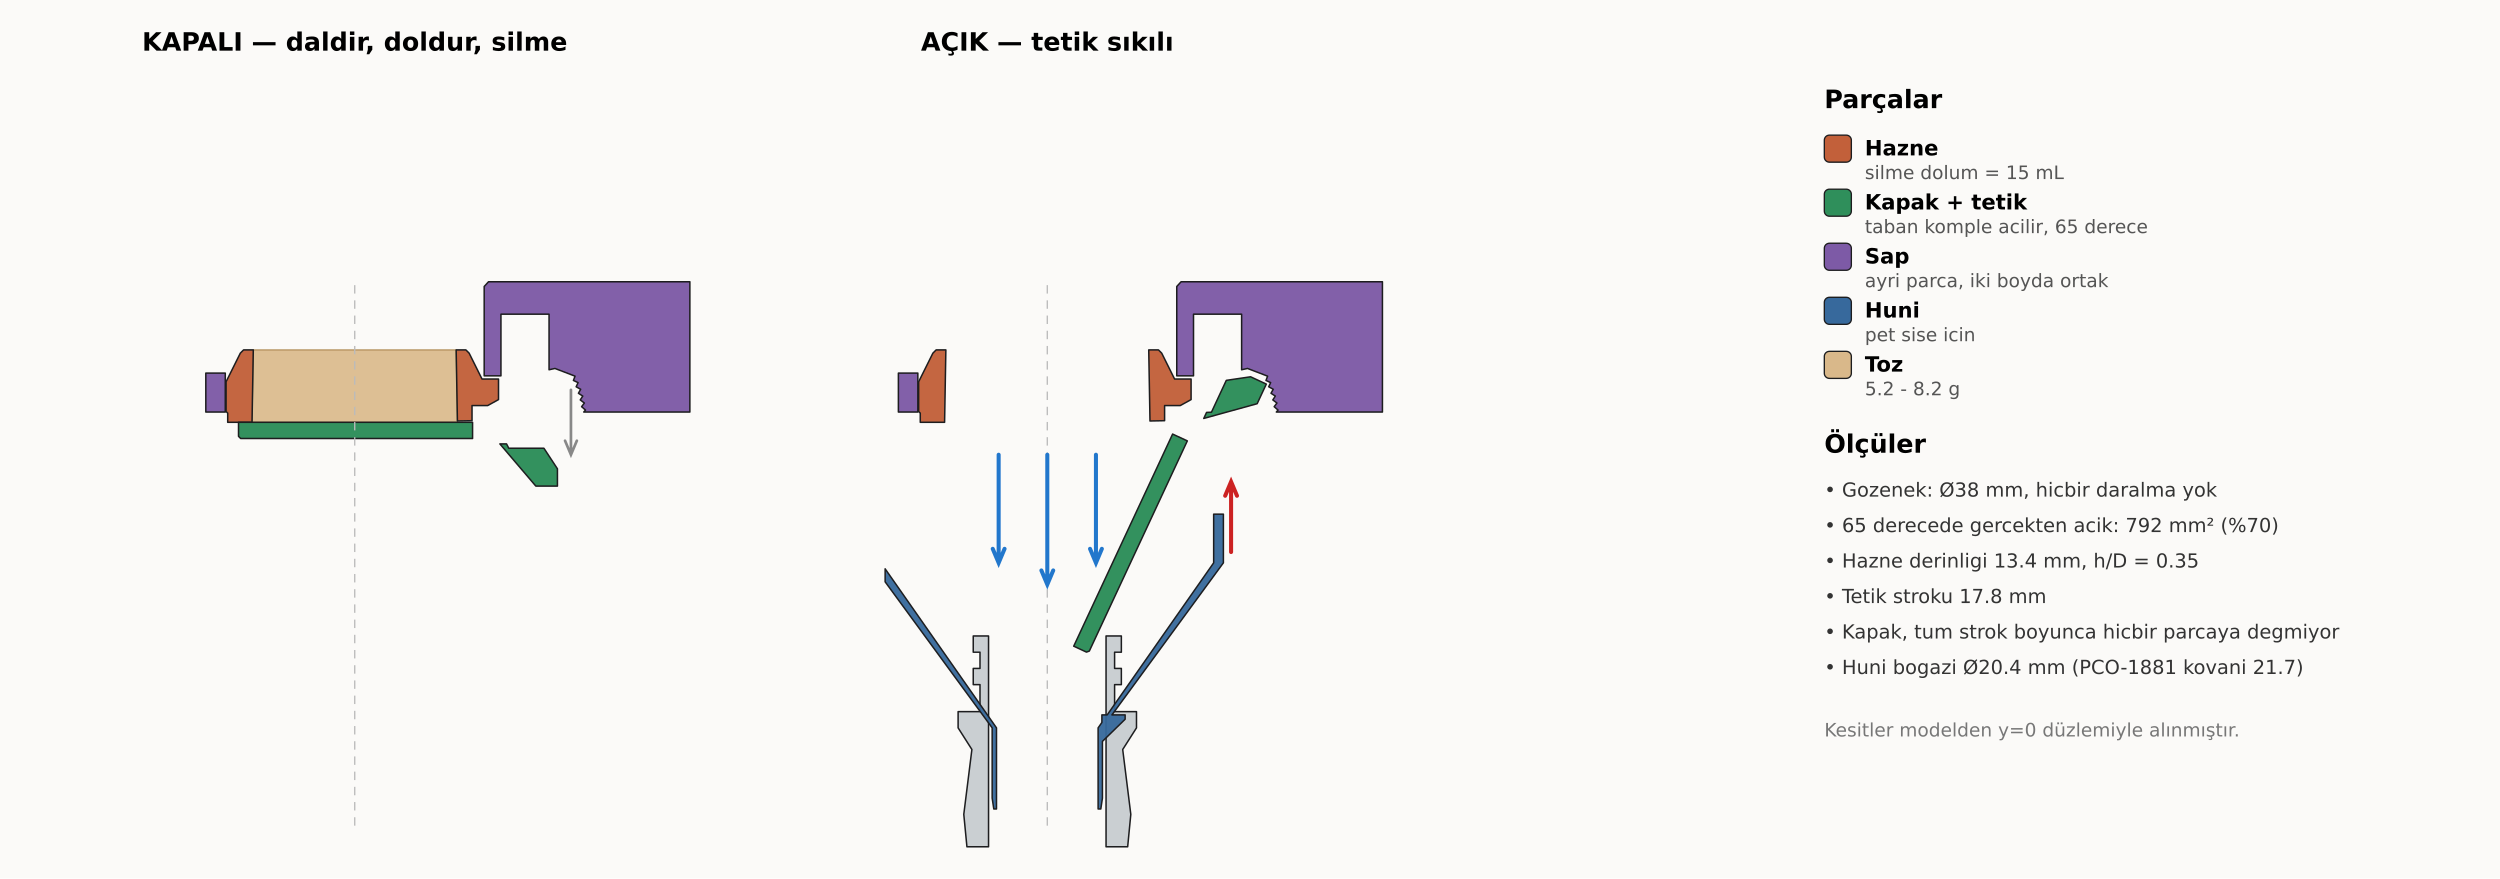
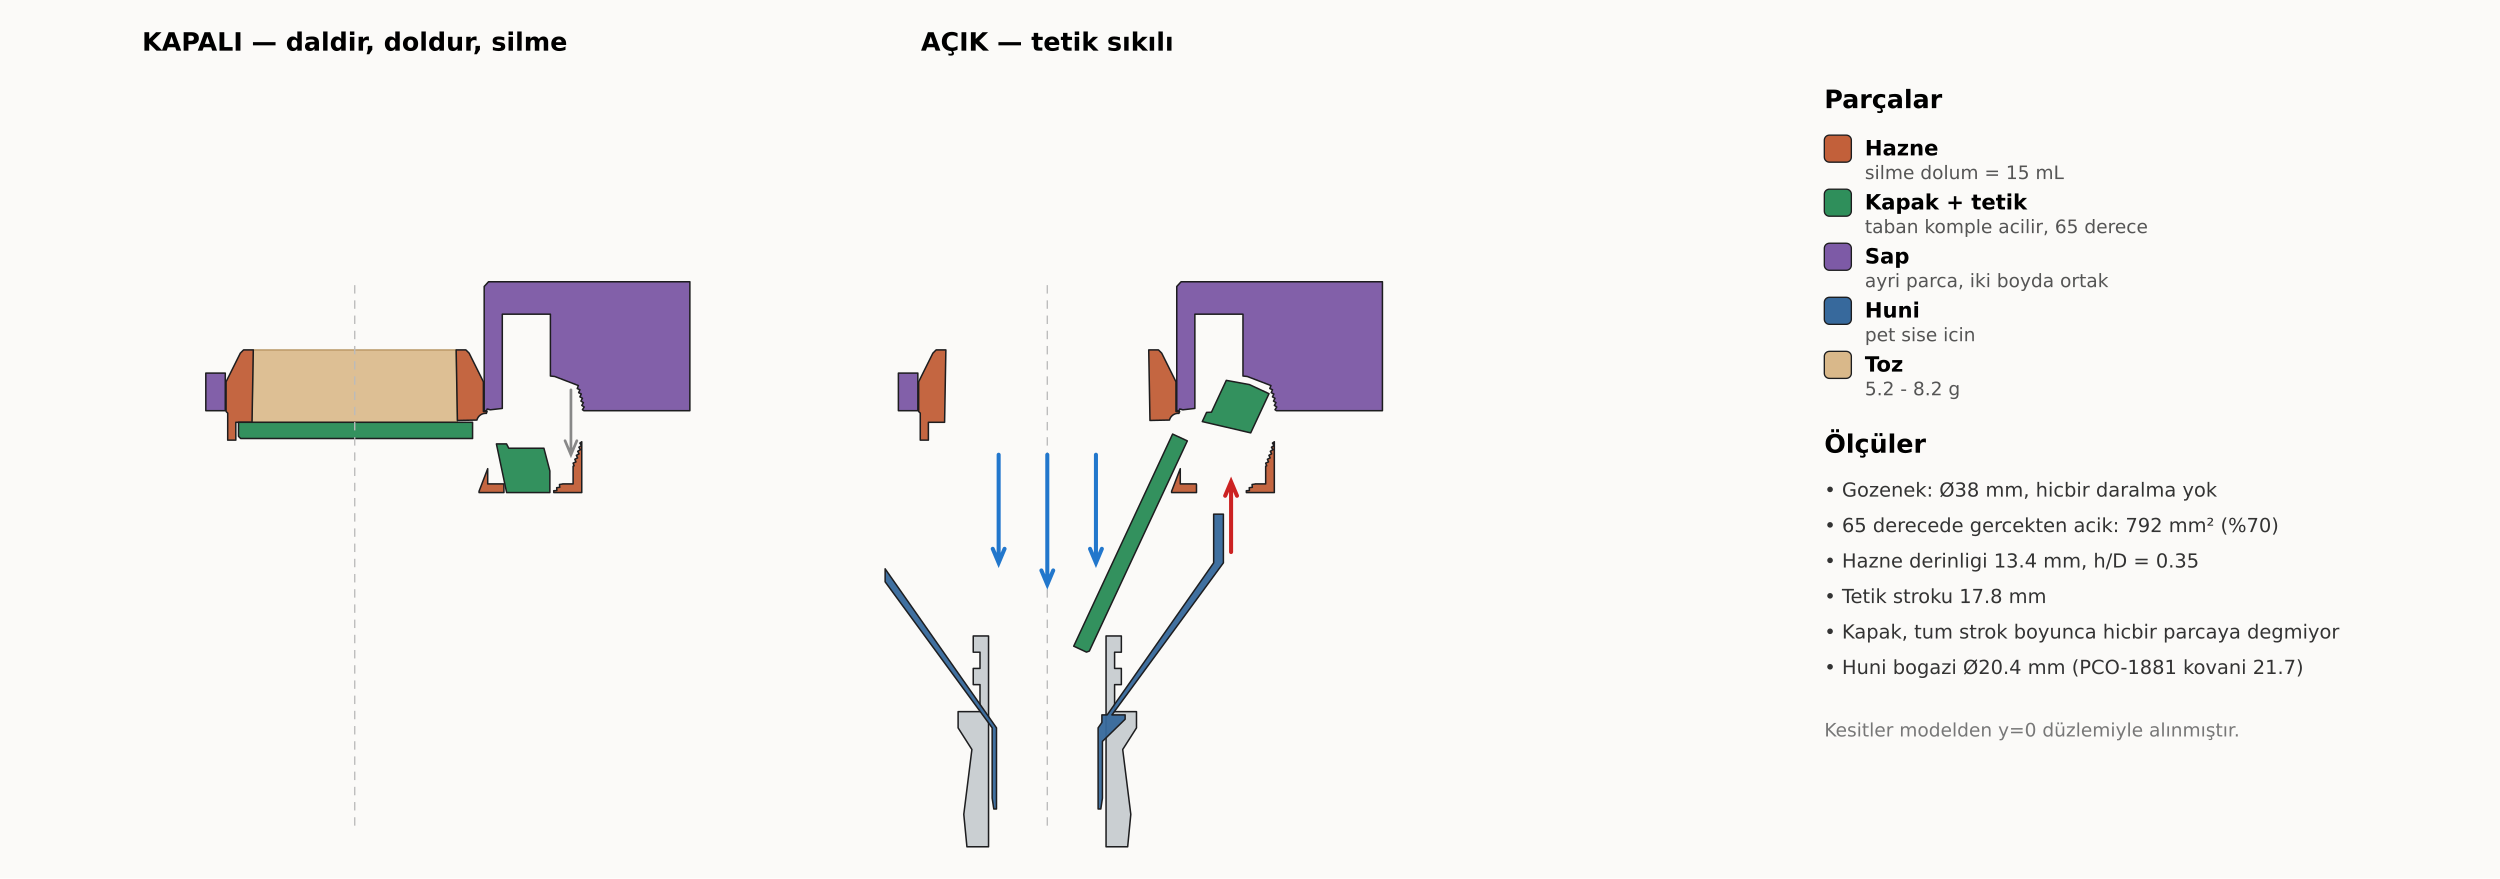
<svg xmlns="http://www.w3.org/2000/svg" width="1480" height="520" viewBox="0 0 1480 520">
  <rect width="1480" height="520" fill="#fbfaf8" />
  <g>
    <path d="M149.20 250.00 L270.80 250.00 L270.05 207.15 L149.95 207.15 L149.20 250.00 Z " fill="#d9b88a" fill-opacity="0.90" stroke="#b08b56" stroke-width="0.70" fill-rule="evenodd" stroke-linejoin="round" />
-     <path d="M270.80 249.23 L270.79 249.23 L270.05 207.15 L275.81 207.15 L277.73 209.07 L285.36 224.40 L286.63 224.40 L295.12 224.40 L295.12 230.48 L295.12 236.56 L289.73 239.54 L288.75 240.08 L286.87 240.08 L279.44 240.08 L279.44 244.56 L279.44 249.05 L274.92 249.14 L274.91 249.14 L274.91 249.14 L274.78 249.14 L274.78 249.14 L274.60 249.15 L274.60 249.15 L274.35 249.15 L274.35 249.15 L271.99 249.20 L271.95 249.20 L271.95 249.20 L271.88 249.21 L271.87 249.21 L271.73 249.21 L271.73 249.21 L271.45 249.21 L271.44 249.21 L270.80 249.23 Z " fill="#c2603a" fill-opacity="0.96" stroke="#1d1d1f" stroke-width="0.90" fill-rule="evenodd" stroke-linejoin="round" />
-     <path d="M134.80 250.00 L134.80 244.56 L133.84 243.60 L133.84 226.00 L142.27 209.07 L144.19 207.15 L149.95 207.15 L149.20 250.00 L134.80 250.00 Z " fill="#c2603a" fill-opacity="0.96" stroke="#1d1d1f" stroke-width="0.90" fill-rule="evenodd" stroke-linejoin="round" />
-     <path d="M345.59 243.92 L346.10 243.34 L346.61 242.77 L345.46 241.76 L344.31 240.75 L345.13 239.67 L345.95 238.60 L344.73 237.67 L343.51 236.75 L344.25 235.62 L344.99 234.48 L343.71 233.65 L342.43 232.81 L343.09 231.63 L343.75 230.45 L342.41 229.71 L341.08 228.96 L341.65 227.74 L342.22 226.51 L340.84 225.87 L339.46 225.22 L339.94 223.96 L340.42 222.69 L334.48 220.41 L328.54 218.13 L325.11 218.88 L325.10 218.88 L325.08 218.89 L325.04 218.90 L325.04 186.00 L310.80 186.00 L296.56 186.00 L296.56 222.48 L286.64 222.48 L286.64 169.60 L286.80 169.42 L286.87 169.35 L289.20 166.80 L403.09 166.80 L403.36 166.80 L407.73 166.80 L408.40 166.80 L408.40 243.92 L345.59 243.92 Z " fill="#7d5aa6" fill-opacity="0.96" stroke="#1d1d1f" stroke-width="0.90" fill-rule="evenodd" stroke-linejoin="round" />
-     <path d="M121.84 220.88 L133.36 220.88 L133.36 243.92 L121.84 243.92 L121.84 220.88 Z " fill="#7d5aa6" fill-opacity="0.96" stroke="#1d1d1f" stroke-width="0.90" fill-rule="evenodd" stroke-linejoin="round" />
+     <path d="M343.76 263.03 L343.29 262.33 L343.85 261.92 L344.40 261.52 L344.40 273.97 L344.40 291.60 L334.70 291.60 L327.84 291.60 L327.83 291.06 L327.82 290.51 L328.74 290.45 L329.66 290.39 L329.61 289.55 L329.55 288.70 L330.47 288.60 L331.39 288.50 L331.30 287.66 L331.21 286.82 L332.12 286.68 L333.04 286.54 L333.03 286.51 L333.03 286.48 L335.78 286.48 L339.28 286.48 L339.28 280.61 L339.28 275.99 L339.58 275.87 L339.89 275.75 L339.58 274.97 L339.28 274.19 L339.28 274.18 L339.28 274.18 L340.12 273.80 L340.97 273.43 L340.63 272.66 L340.29 271.88 L341.11 271.47 L341.94 271.06 L341.57 270.31 L341.19 269.55 L342.00 269.10 L342.81 268.66 L342.41 267.91 L342.00 267.17 L342.79 266.69 L343.58 266.21 L343.14 265.49 L342.70 264.77 L343.47 264.25 L344.23 263.74 L343.76 263.03 Z " fill="#c2603a" fill-opacity="0.96" stroke="#1d1d1f" stroke-width="0.90" fill-rule="evenodd" stroke-linejoin="round" />
+     <path d="M285.58 245.06 L285.50 245.09 L285.42 245.12 L285.34 245.16 L285.26 245.19 L285.18 245.23 L285.10 245.26 L285.03 245.30 L284.95 245.34 L284.88 245.39 L284.80 245.43 L284.73 245.47 L284.65 245.52 L284.58 245.56 L284.51 245.61 L284.44 245.66 L284.36 245.71 L284.30 245.76 L284.23 245.81 L284.16 245.86 L284.09 245.92 L284.02 245.97 L283.96 246.03 L283.89 246.09 L283.83 246.15 L283.77 246.21 L283.71 246.27 L283.65 246.33 L283.59 246.39 L283.53 246.45 L283.47 246.52 L283.41 246.58 L283.36 246.65 L283.30 246.72 L283.25 246.79 L283.20 246.86 L283.15 246.92 L283.10 247.00 L283.05 247.07 L283.00 247.14 L282.96 247.21 L282.91 247.29 L282.87 247.36 L282.83 247.44 L282.78 247.51 L282.74 247.59 L282.70 247.66 L282.67 247.74 L282.63 247.82 L282.60 247.90 L282.56 247.98 L282.53 248.06 L282.50 248.14 L282.47 248.22 L282.44 248.30 L282.41 248.39 L282.39 248.47 L282.36 248.55 L282.34 248.63 L282.34 248.65 L282.34 248.65 L282.34 248.65 L282.34 248.65 L282.33 248.66 L282.33 248.66 L282.33 248.67 L274.40 248.83 L271.82 248.89 L271.80 248.89 L270.78 248.91 L270.05 207.15 L275.81 207.15 L277.73 209.07 L286.16 226.00 L286.16 243.60 L286.28 243.60 L286.30 243.60 L288.35 243.60 L288.13 244.19 L287.92 244.74 L287.86 244.74 L287.86 244.74 L287.79 244.73 L287.70 244.73 L287.61 244.72 L287.53 244.72 L287.44 244.72 L287.35 244.72 L287.27 244.72 L287.18 244.73 L287.09 244.73 L287.01 244.74 L286.92 244.75 L286.84 244.76 L286.75 244.77 L286.67 244.78 L286.58 244.79 L286.49 244.81 L286.41 244.82 L286.33 244.84 L286.24 244.86 L286.16 244.88 L286.07 244.90 L285.99 244.92 L285.91 244.95 L285.83 244.97 L285.74 245.00 L285.66 245.03 L285.58 245.06 Z " fill="#c2603a" fill-opacity="0.96" stroke="#1d1d1f" stroke-width="0.90" fill-rule="evenodd" stroke-linejoin="round" />
+     <path d="M139.60 250.00 L139.60 260.56 L134.80 260.56 L134.80 244.56 L133.84 243.60 L133.84 226.00 L142.27 209.07 L144.19 207.15 L149.95 207.15 L149.20 250.00 L139.60 250.00 Z " fill="#c2603a" fill-opacity="0.96" stroke="#1d1d1f" stroke-width="0.90" fill-rule="evenodd" stroke-linejoin="round" />
+     <path d="M298.32 287.06 L298.32 288.72 L298.32 291.60 L292.21 291.60 L283.60 291.60 L283.60 291.20 L283.60 291.19 L283.60 291.18 L283.60 291.17 L283.60 291.15 L283.60 291.14 L283.60 291.13 L283.60 291.11 L283.60 291.10 L283.60 290.81 L284.85 287.57 L286.05 284.43 L287.65 280.25 L288.72 277.47 L288.72 279.59 L288.72 286.48 L294.01 286.48 L298.19 286.48 L298.27 286.85 L298.32 287.06 Z " fill="#c2603a" fill-opacity="0.96" stroke="#1d1d1f" stroke-width="0.90" fill-rule="evenodd" stroke-linejoin="round" />
+     <path d="M404.09 243.12 L402.07 243.12 L345.60 243.12 L345.20 242.82 L344.79 242.53 L345.32 241.74 L345.85 240.95 L345.13 240.46 L344.40 239.98 L344.90 239.17 L345.39 238.35 L344.65 237.90 L343.90 237.45 L344.36 236.61 L344.81 235.78 L344.05 235.36 L343.29 234.94 L343.70 234.09 L344.12 233.24 L343.34 232.85 L342.56 232.47 L342.94 231.60 L343.32 230.73 L342.52 230.38 L341.72 230.03 L342.06 229.14 L342.40 228.25 L335.42 225.57 L328.43 222.89 L325.88 222.61 L325.87 222.60 L325.84 222.60 L325.84 186.00 L311.60 186.00 L297.36 186.00 L297.36 241.79 L297.27 241.80 L297.21 241.81 L297.16 241.82 L297.12 241.82 L290.21 242.61 L290.16 242.58 L290.11 242.55 L290.11 242.55 L290.09 242.58 L290.09 242.58 L290.09 242.58 L290.09 242.58 L290.07 242.61 L290.05 242.60 L290.04 242.59 L289.91 242.52 L289.78 242.44 L289.76 242.47 L289.74 242.50 L289.59 242.42 L289.44 242.34 L289.42 242.37 L289.40 242.41 L289.25 242.33 L289.10 242.26 L289.08 242.29 L289.06 242.33 L288.91 242.26 L288.75 242.19 L288.73 242.23 L288.72 242.26 L288.67 242.25 L288.62 242.23 L288.51 242.19 L288.40 242.14 L288.21 242.63 L288.02 243.12 L286.92 243.12 L286.92 243.12 L286.83 243.12 L286.64 243.12 L286.64 169.60 L286.80 169.42 L286.87 169.35 L289.20 166.80 L381.51 166.80 L381.79 166.80 L386.39 166.80 L391.00 166.80 L395.63 166.80 L400.29 166.80 L404.99 166.80 L408.40 166.80 L408.40 243.12 L404.09 243.12 Z " fill="#7d5aa6" fill-opacity="0.96" stroke="#1d1d1f" stroke-width="0.90" fill-rule="evenodd" stroke-linejoin="round" />
+     <path d="M133.36 220.88 L133.36 243.12 L121.84 243.12 L121.84 220.88 L133.36 220.88 Z " fill="#7d5aa6" fill-opacity="0.96" stroke="#1d1d1f" stroke-width="0.90" fill-rule="evenodd" stroke-linejoin="round" />
    <path d="M254.80 250.00 L274.00 250.00 L278.80 250.00 L279.76 250.00 L279.76 254.80 L279.76 259.60 L274.34 259.60 L274.00 259.60 L273.45 259.60 L258.87 259.60 L254.80 259.60 L210.00 259.60 L142.48 259.60 L141.20 258.32 L141.20 250.00 L210.00 250.00 L254.80 250.00 Z " fill="#2f8f5b" fill-opacity="0.98" stroke="#1d1d1f" stroke-width="0.90" fill-rule="evenodd" stroke-linejoin="round" />
-     <path d="M300.21 263.45 L301.20 265.36 L311.60 265.36 L322.00 265.36 L326.00 271.44 L330.00 277.52 L330.00 282.64 L330.00 287.76 L323.60 287.76 L317.20 287.76 L305.20 273.68 L301.36 269.17 L295.93 262.80 L297.90 262.80 L299.87 262.80 L300.21 263.45 Z " fill="#2f8f5b" fill-opacity="0.98" stroke="#1d1d1f" stroke-width="0.90" fill-rule="evenodd" stroke-linejoin="round" />
+     <path d="M300.21 263.45 L301.20 265.36 L311.60 265.36 L322.00 265.36 L323.76 272.08 L325.52 278.80 L325.52 285.20 L325.52 291.60 L312.72 291.60 L299.92 291.60 L296.56 275.60 L295.42 270.15 L293.87 262.80 L296.87 262.80 L299.87 262.80 L300.21 263.45 Z " fill="#2f8f5b" fill-opacity="0.98" stroke="#1d1d1f" stroke-width="0.90" fill-rule="evenodd" stroke-linejoin="round" />
    <line x1="210.0" y1="168.8" x2="210.0" y2="490.0" stroke="#bbb" stroke-width="0.8" stroke-dasharray="5 4" />
    <path d="M338.0 230.8 L338.0 269.2 M334.5 260.9 L338.0 269.2 L341.5 260.9" stroke="#888" stroke-width="1.6" fill="none" stroke-linecap="round" />
  </g>
  <text x="210" y="30" font-family="DejaVu Sans, Arial" font-size="15" font-weight="700" text-anchor="middle">KAPALI — daldir, doldur, silme</text>
  <g>
    <path d="M654.78 376.50 L663.84 376.50 L663.84 386.10 L659.84 386.10 L659.84 395.70 L663.84 395.70 L663.84 405.30 L659.84 405.30 L659.84 421.30 L672.80 421.30 L672.80 430.90 L664.64 443.70 L669.44 482.10 L667.58 501.30 L654.78 501.30 L654.78 376.50 Z " fill="#9aa5ad" fill-opacity="0.50" stroke="#1d1d1f" stroke-width="0.90" fill-rule="evenodd" stroke-linejoin="round" />
    <path d="M585.22 376.50 L576.16 376.50 L576.16 386.10 L580.16 386.10 L580.16 395.70 L576.16 395.70 L576.16 405.30 L580.16 405.30 L580.16 421.30 L567.20 421.30 L567.20 430.90 L575.36 443.70 L570.56 482.10 L572.42 501.30 L585.22 501.30 L585.22 376.50 Z " fill="#9aa5ad" fill-opacity="0.50" stroke="#1d1d1f" stroke-width="0.90" fill-rule="evenodd" stroke-linejoin="round" />
    <path d="M666.08 425.78 L652.64 438.90 L652.64 472.50 L651.68 478.90 L650.08 478.90 L650.08 430.90 L652.32 427.70 L652.32 423.22 L655.46 423.22 L718.49 333.20 L718.49 304.40 L724.25 304.40 L724.25 333.20 L658.27 423.22 L666.08 423.22 L666.08 425.78 Z " fill="#37699c" fill-opacity="0.95" stroke="#1d1d1f" stroke-width="0.90" fill-rule="evenodd" stroke-linejoin="round" />
    <path d="M589.92 430.90 L589.92 478.90 L588.32 478.90 L587.36 472.50 L587.36 430.90 L524.00 344.45 L524.00 336.75 L589.92 430.90 Z " fill="#37699c" fill-opacity="0.95" stroke="#1d1d1f" stroke-width="0.90" fill-rule="evenodd" stroke-linejoin="round" />
-     <path d="M680.80 249.23 L680.79 249.23 L680.05 207.15 L685.81 207.15 L687.73 209.07 L695.36 224.40 L696.63 224.40 L705.12 224.40 L705.12 230.48 L705.12 236.56 L699.73 239.54 L698.75 240.08 L696.87 240.08 L689.44 240.08 L689.44 244.56 L689.44 249.05 L684.92 249.14 L684.91 249.14 L684.91 249.14 L684.78 249.14 L684.78 249.14 L684.60 249.15 L684.60 249.15 L684.35 249.15 L684.35 249.15 L681.99 249.20 L681.95 249.20 L681.95 249.20 L681.88 249.21 L681.87 249.21 L681.73 249.21 L681.73 249.21 L681.45 249.21 L681.44 249.21 L680.80 249.23 Z " fill="#c2603a" fill-opacity="0.96" stroke="#1d1d1f" stroke-width="0.90" fill-rule="evenodd" stroke-linejoin="round" />
-     <path d="M544.80 250.00 L544.80 244.56 L543.84 243.60 L543.84 226.00 L552.27 209.07 L554.19 207.15 L559.95 207.15 L559.20 250.00 L544.80 250.00 Z " fill="#c2603a" fill-opacity="0.96" stroke="#1d1d1f" stroke-width="0.90" fill-rule="evenodd" stroke-linejoin="round" />
-     <path d="M755.59 243.92 L756.10 243.34 L756.61 242.77 L755.46 241.76 L754.31 240.75 L755.13 239.67 L755.95 238.60 L754.73 237.67 L753.51 236.75 L754.25 235.62 L754.99 234.48 L753.71 233.65 L752.43 232.81 L753.09 231.63 L753.75 230.45 L752.41 229.71 L751.08 228.96 L751.65 227.74 L752.22 226.51 L750.84 225.87 L749.46 225.22 L749.94 223.96 L750.42 222.69 L744.48 220.41 L738.54 218.13 L735.11 218.88 L735.10 218.88 L735.08 218.89 L735.04 218.90 L735.04 186.00 L720.80 186.00 L706.56 186.00 L706.56 222.48 L696.64 222.48 L696.64 169.60 L696.80 169.42 L696.87 169.35 L699.20 166.80 L813.09 166.80 L813.36 166.80 L817.73 166.80 L818.40 166.80 L818.40 243.92 L755.59 243.92 Z " fill="#7d5aa6" fill-opacity="0.96" stroke="#1d1d1f" stroke-width="0.90" fill-rule="evenodd" stroke-linejoin="round" />
-     <path d="M531.84 220.88 L543.36 220.88 L543.36 243.92 L531.84 243.92 L531.84 220.88 Z " fill="#7d5aa6" fill-opacity="0.96" stroke="#1d1d1f" stroke-width="0.90" fill-rule="evenodd" stroke-linejoin="round" />
+     <path d="M753.76 263.03 L753.29 262.33 L753.85 261.92 L754.40 261.52 L754.40 273.97 L754.40 291.60 L744.70 291.60 L737.84 291.60 L737.83 291.06 L737.82 290.51 L738.74 290.45 L739.66 290.39 L739.61 289.55 L739.55 288.70 L740.47 288.60 L741.39 288.50 L741.30 287.66 L741.21 286.82 L742.12 286.68 L743.04 286.54 L743.03 286.51 L743.03 286.48 L745.78 286.48 L749.28 286.48 L749.28 280.61 L749.28 275.99 L749.58 275.87 L749.89 275.75 L749.58 274.97 L749.28 274.19 L749.28 274.18 L749.28 274.18 L750.12 273.80 L750.97 273.43 L750.63 272.66 L750.29 271.88 L751.11 271.47 L751.94 271.06 L751.57 270.31 L751.19 269.55 L752.00 269.10 L752.81 268.66 L752.41 267.91 L752.00 267.17 L752.79 266.69 L753.58 266.21 L753.14 265.49 L752.70 264.77 L753.47 264.25 L754.23 263.74 L753.76 263.03 Z " fill="#c2603a" fill-opacity="0.96" stroke="#1d1d1f" stroke-width="0.90" fill-rule="evenodd" stroke-linejoin="round" />
+     <path d="M695.58 245.06 L695.50 245.09 L695.42 245.12 L695.34 245.16 L695.26 245.19 L695.18 245.23 L695.10 245.26 L695.03 245.30 L694.95 245.34 L694.88 245.39 L694.80 245.43 L694.73 245.47 L694.65 245.52 L694.58 245.56 L694.51 245.61 L694.44 245.66 L694.36 245.71 L694.30 245.76 L694.23 245.81 L694.16 245.86 L694.09 245.92 L694.02 245.97 L693.96 246.03 L693.89 246.09 L693.83 246.15 L693.77 246.21 L693.71 246.27 L693.65 246.33 L693.59 246.39 L693.53 246.45 L693.47 246.52 L693.41 246.58 L693.36 246.65 L693.30 246.72 L693.25 246.79 L693.20 246.86 L693.15 246.92 L693.10 247.00 L693.05 247.07 L693.00 247.14 L692.96 247.21 L692.91 247.29 L692.87 247.36 L692.83 247.44 L692.78 247.51 L692.74 247.59 L692.70 247.66 L692.67 247.74 L692.63 247.82 L692.60 247.90 L692.56 247.98 L692.53 248.06 L692.50 248.14 L692.47 248.22 L692.44 248.30 L692.41 248.39 L692.39 248.47 L692.36 248.55 L692.34 248.63 L692.34 248.65 L692.34 248.65 L692.34 248.65 L692.34 248.65 L692.33 248.66 L692.33 248.66 L692.33 248.67 L684.40 248.83 L681.82 248.89 L681.80 248.89 L680.78 248.91 L680.05 207.15 L685.81 207.15 L687.73 209.07 L696.16 226.00 L696.16 243.60 L696.28 243.60 L696.30 243.60 L698.35 243.60 L698.13 244.19 L697.92 244.74 L697.86 244.74 L697.86 244.74 L697.79 244.73 L697.70 244.73 L697.61 244.72 L697.53 244.72 L697.44 244.72 L697.35 244.72 L697.27 244.72 L697.18 244.73 L697.09 244.73 L697.01 244.74 L696.92 244.75 L696.84 244.76 L696.75 244.77 L696.67 244.78 L696.58 244.79 L696.49 244.81 L696.41 244.82 L696.33 244.84 L696.24 244.86 L696.16 244.88 L696.07 244.90 L695.99 244.92 L695.91 244.95 L695.83 244.97 L695.74 245.00 L695.66 245.03 L695.58 245.06 Z " fill="#c2603a" fill-opacity="0.96" stroke="#1d1d1f" stroke-width="0.90" fill-rule="evenodd" stroke-linejoin="round" />
+     <path d="M549.60 250.00 L549.60 260.56 L544.80 260.56 L544.80 244.56 L543.84 243.60 L543.84 226.00 L552.27 209.07 L554.19 207.15 L559.95 207.15 L559.20 250.00 L549.60 250.00 Z " fill="#c2603a" fill-opacity="0.96" stroke="#1d1d1f" stroke-width="0.90" fill-rule="evenodd" stroke-linejoin="round" />
+     <path d="M708.32 287.06 L708.32 288.72 L708.32 291.60 L702.21 291.60 L693.60 291.60 L693.60 291.20 L693.60 291.19 L693.60 291.18 L693.60 291.17 L693.60 291.15 L693.60 291.14 L693.60 291.13 L693.60 291.11 L693.60 291.10 L693.60 290.81 L694.85 287.57 L696.05 284.43 L697.65 280.25 L698.72 277.47 L698.72 279.59 L698.72 286.48 L704.01 286.48 L708.19 286.48 L708.27 286.85 L708.32 287.06 Z " fill="#c2603a" fill-opacity="0.96" stroke="#1d1d1f" stroke-width="0.90" fill-rule="evenodd" stroke-linejoin="round" />
+     <path d="M814.09 243.12 L812.07 243.12 L755.60 243.12 L755.20 242.82 L754.79 242.53 L755.32 241.74 L755.85 240.95 L755.13 240.46 L754.40 239.98 L754.90 239.17 L755.39 238.35 L754.65 237.90 L753.90 237.45 L754.36 236.61 L754.81 235.78 L754.05 235.36 L753.29 234.94 L753.70 234.09 L754.12 233.24 L753.34 232.85 L752.56 232.47 L752.94 231.60 L753.32 230.73 L752.52 230.38 L751.72 230.03 L752.06 229.14 L752.40 228.25 L745.42 225.57 L738.43 222.89 L735.88 222.61 L735.87 222.60 L735.84 222.60 L735.84 186.00 L721.60 186.00 L707.36 186.00 L707.36 241.79 L707.27 241.80 L707.21 241.81 L707.16 241.82 L707.12 241.82 L700.21 242.61 L700.16 242.58 L700.11 242.55 L700.11 242.55 L700.09 242.58 L700.09 242.58 L700.09 242.58 L700.09 242.58 L700.07 242.61 L700.05 242.60 L700.04 242.59 L699.91 242.52 L699.78 242.44 L699.76 242.47 L699.74 242.50 L699.59 242.42 L699.44 242.34 L699.42 242.37 L699.40 242.41 L699.25 242.33 L699.10 242.26 L699.08 242.29 L699.06 242.33 L698.91 242.26 L698.75 242.19 L698.73 242.23 L698.72 242.26 L698.67 242.25 L698.62 242.23 L698.51 242.19 L698.40 242.14 L698.21 242.63 L698.02 243.12 L696.92 243.12 L696.92 243.12 L696.83 243.12 L696.64 243.12 L696.64 169.60 L696.80 169.42 L696.87 169.35 L699.20 166.80 L791.51 166.80 L791.79 166.80 L796.39 166.80 L801.00 166.80 L805.63 166.80 L810.29 166.80 L814.99 166.80 L818.40 166.80 L818.40 243.12 L814.09 243.12 Z " fill="#7d5aa6" fill-opacity="0.96" stroke="#1d1d1f" stroke-width="0.90" fill-rule="evenodd" stroke-linejoin="round" />
+     <path d="M543.36 220.88 L543.36 243.12 L531.84 243.12 L531.84 220.88 L543.36 220.88 Z " fill="#7d5aa6" fill-opacity="0.96" stroke="#1d1d1f" stroke-width="0.90" fill-rule="evenodd" stroke-linejoin="round" />
    <path d="M700.60 265.93 L700.46 266.24 L700.23 266.74 L694.07 279.95 L692.35 283.64 L673.41 324.24 L644.88 385.44 L643.18 386.05 L635.64 382.54 L664.71 320.18 L683.65 279.58 L691.76 262.18 L693.79 257.83 L694.19 256.96 L698.54 258.99 L702.89 261.02 L700.60 265.93 Z " fill="#2f8f5b" fill-opacity="0.98" stroke="#1d1d1f" stroke-width="0.90" fill-rule="evenodd" stroke-linejoin="round" />
-     <path d="M713.46 245.93 L714.29 244.15 L715.03 244.11 L717.18 244.02 L721.57 234.60 L725.97 225.17 L733.17 224.11 L740.37 223.06 L745.01 225.22 L749.65 227.39 L746.94 233.19 L744.24 238.99 L726.41 243.91 L720.70 245.49 L712.63 247.72 L713.46 245.93 Z " fill="#2f8f5b" fill-opacity="0.98" stroke="#1d1d1f" stroke-width="0.90" fill-rule="evenodd" stroke-linejoin="round" />
+     <path d="M713.03 246.86 L714.29 244.15 L715.03 244.11 L717.18 244.02 L721.57 234.60 L725.97 225.17 L732.80 226.41 L739.63 227.66 L745.44 230.36 L751.24 233.07 L745.83 244.67 L740.42 256.27 L724.50 252.55 L719.08 251.29 L711.76 249.58 L713.03 246.86 Z " fill="#2f8f5b" fill-opacity="0.98" stroke="#1d1d1f" stroke-width="0.90" fill-rule="evenodd" stroke-linejoin="round" />
    <line x1="620.0" y1="168.8" x2="620.0" y2="490.0" stroke="#bbb" stroke-width="0.8" stroke-dasharray="5 4" />
    <path d="M728.8 326.8 L728.8 285.2 M732.3 293.5 L728.8 285.2 L725.3 293.5" stroke="#c22" stroke-width="2.4" fill="none" stroke-linecap="round" />
    <path d="M620.0 269.2 L620.0 346.0 M616.5 337.7 L620.0 346.0 L623.5 337.7" stroke="#2277cc" stroke-width="2.4" fill="none" stroke-linecap="round" />
    <path d="M591.2 269.2 L591.2 333.2 M587.7 324.9 L591.2 333.2 L594.7 324.9" stroke="#2277cc" stroke-width="2.4" fill="none" stroke-linecap="round" />
    <path d="M648.8 269.2 L648.8 333.2 M645.3 324.9 L648.8 333.2 L652.3 324.9" stroke="#2277cc" stroke-width="2.4" fill="none" stroke-linecap="round" />
  </g>
  <text x="620" y="30" font-family="DejaVu Sans, Arial" font-size="15" font-weight="700" text-anchor="middle">AÇIK — tetik sıkılı</text>
  <text x="1080" y="64" font-family="DejaVu Sans, Arial" font-size="15" font-weight="700">Parçalar</text>
  <rect x="1080" y="80" width="16" height="16" rx="3" fill="#c2603a" stroke="#1d1d1f" stroke-width="0.8" />
  <text x="1104" y="92" font-family="DejaVu Sans, Arial" font-size="12.5" font-weight="600">Hazne</text>
  <text x="1104" y="106" font-family="DejaVu Sans, Arial" font-size="11" fill="#555">silme dolum = 15 mL</text>
  <rect x="1080" y="112" width="16" height="16" rx="3" fill="#2f8f5b" stroke="#1d1d1f" stroke-width="0.8" />
  <text x="1104" y="124" font-family="DejaVu Sans, Arial" font-size="12.5" font-weight="600">Kapak + tetik</text>
  <text x="1104" y="138" font-family="DejaVu Sans, Arial" font-size="11" fill="#555">taban komple acilir, 65 derece</text>
  <rect x="1080" y="144" width="16" height="16" rx="3" fill="#7d5aa6" stroke="#1d1d1f" stroke-width="0.8" />
  <text x="1104" y="156" font-family="DejaVu Sans, Arial" font-size="12.5" font-weight="600">Sap</text>
  <text x="1104" y="170" font-family="DejaVu Sans, Arial" font-size="11" fill="#555">ayri parca, iki boyda ortak</text>
  <rect x="1080" y="176" width="16" height="16" rx="3" fill="#37699c" stroke="#1d1d1f" stroke-width="0.8" />
  <text x="1104" y="188" font-family="DejaVu Sans, Arial" font-size="12.5" font-weight="600">Huni</text>
  <text x="1104" y="202" font-family="DejaVu Sans, Arial" font-size="11" fill="#555">pet sise icin</text>
  <rect x="1080" y="208" width="16" height="16" rx="3" fill="#d9b88a" stroke="#1d1d1f" stroke-width="0.8" />
  <text x="1104" y="220" font-family="DejaVu Sans, Arial" font-size="12.5" font-weight="600">Toz</text>
  <text x="1104" y="234" font-family="DejaVu Sans, Arial" font-size="11" fill="#555">5.2 - 8.2 g</text>
  <text x="1080" y="268" font-family="DejaVu Sans, Arial" font-size="15" font-weight="700">Ölçüler</text>
  <text x="1080" y="294" font-family="DejaVu Sans, Arial" font-size="11.5" fill="#333">• Gozenek: Ø38 mm, hicbir daralma yok</text>
  <text x="1080" y="315" font-family="DejaVu Sans, Arial" font-size="11.5" fill="#333">• 65 derecede gercekten acik: 792 mm² (%70)</text>
  <text x="1080" y="336" font-family="DejaVu Sans, Arial" font-size="11.5" fill="#333">• Hazne derinligi 13.4 mm, h/D = 0.35</text>
  <text x="1080" y="357" font-family="DejaVu Sans, Arial" font-size="11.5" fill="#333">• Tetik stroku 17.8 mm</text>
  <text x="1080" y="378" font-family="DejaVu Sans, Arial" font-size="11.5" fill="#333">• Kapak, tum strok boyunca hicbir parcaya degmiyor</text>
  <text x="1080" y="399" font-family="DejaVu Sans, Arial" font-size="11.5" fill="#333">• Huni bogazi Ø20.4 mm (PCO-1881 kovani 21.7)</text>
  <text x="1080" y="436" font-family="DejaVu Sans, Arial" font-size="11" fill="#777">Kesitler modelden y=0 düzlemiyle alınmıştır.</text>
</svg>
